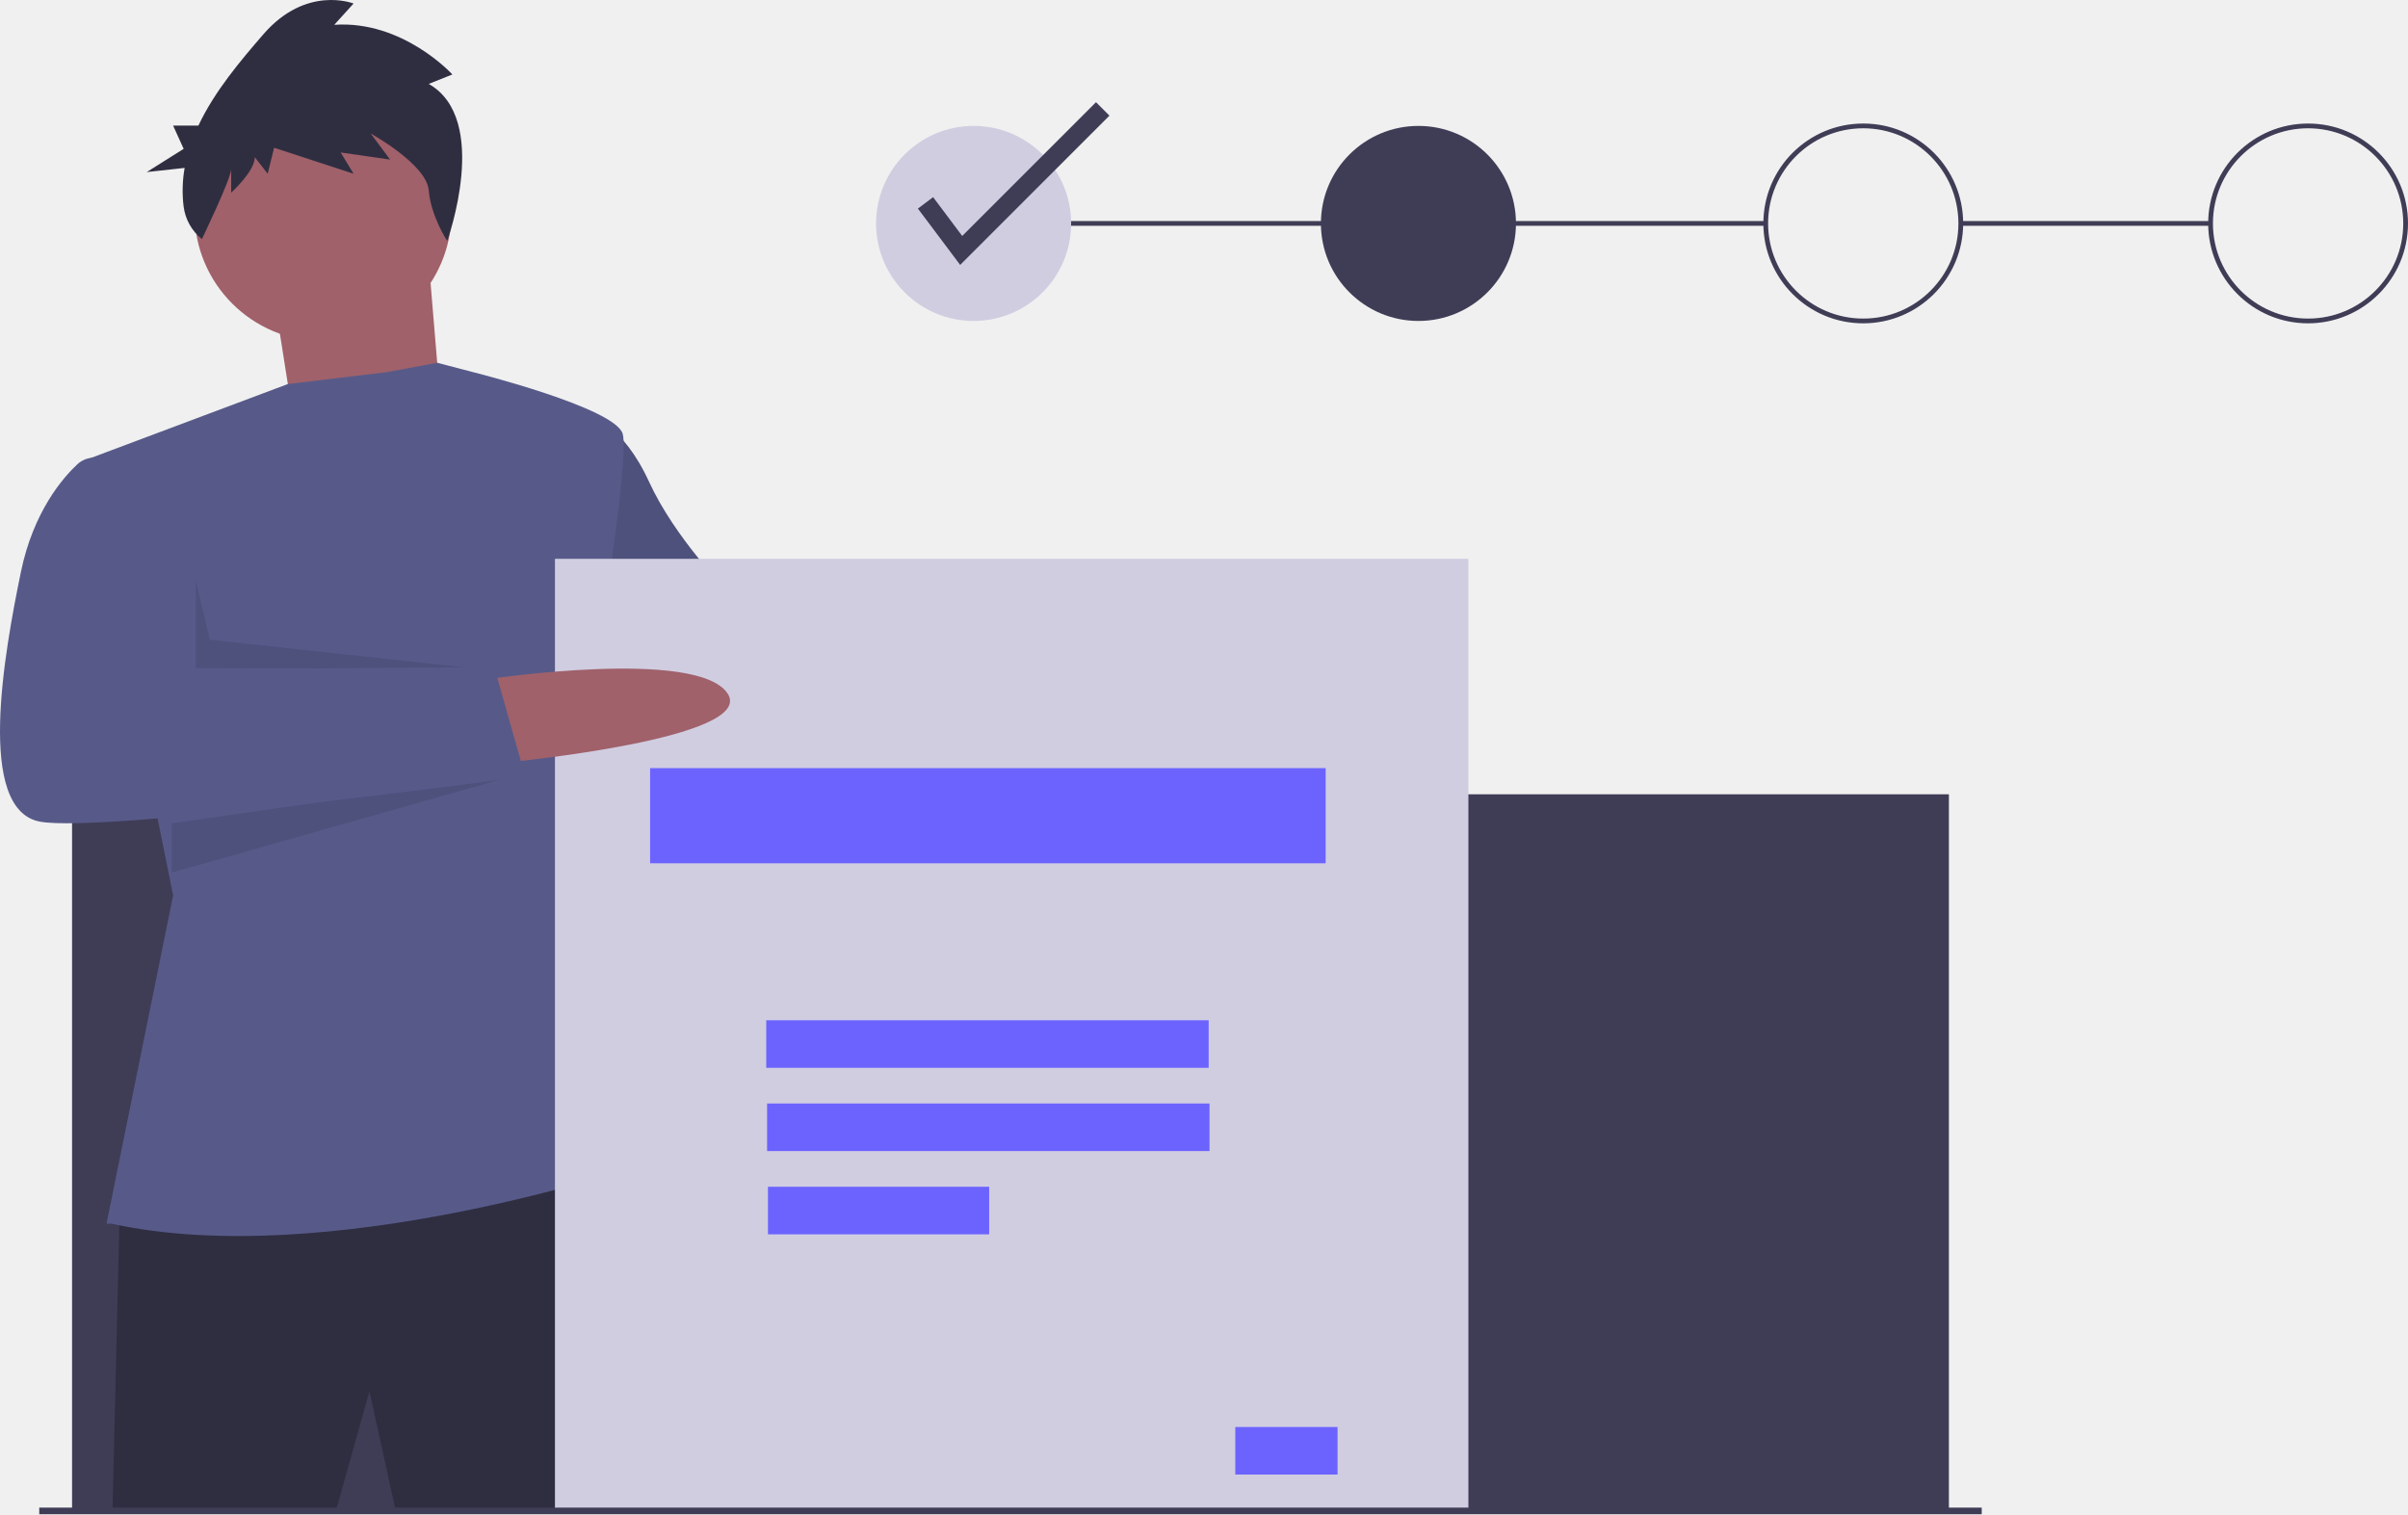
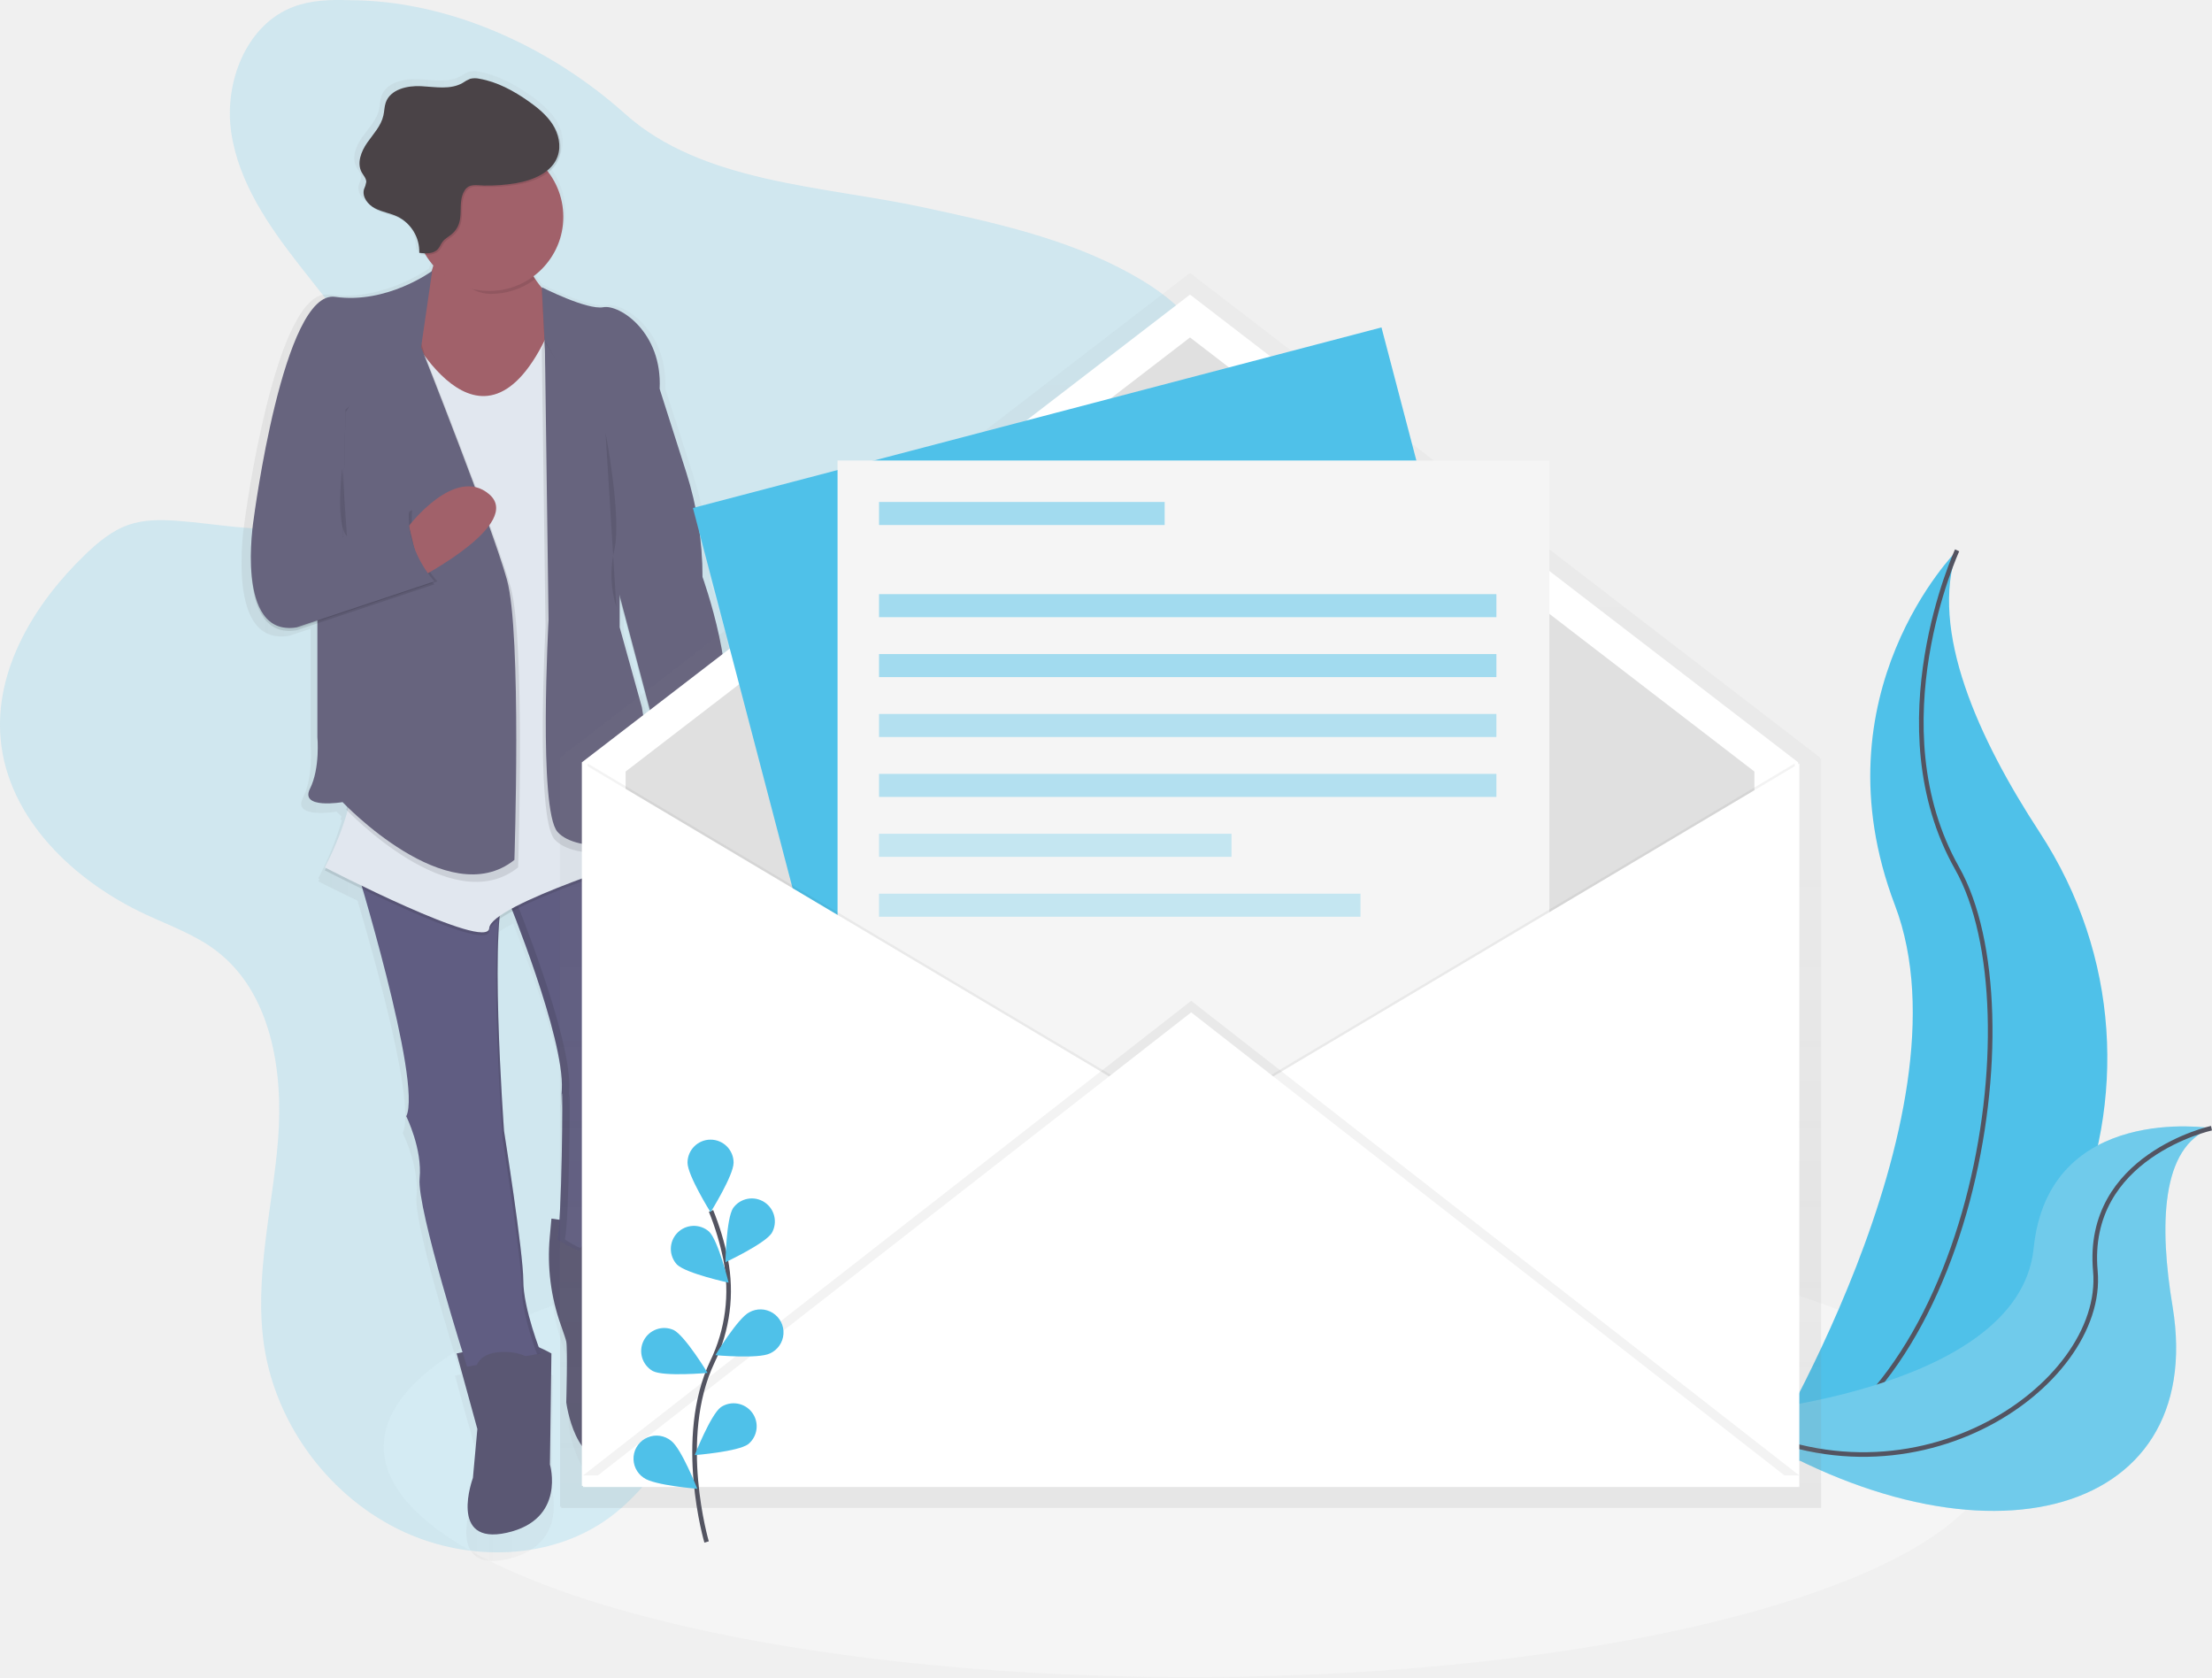
- <svg xmlns="http://www.w3.org/2000/svg" id="e4efdc2f-150c-4196-a68d-a8467dcc9971" data-name="Layer 1" width="1012.293" height="636.613" viewBox="0 0 1012.293 636.613">
-   <path d="M472.647,398.128s83,4,88,33-97,3-97,3Z" transform="translate(-93.85347 -131.6937)" fill="#a0616a" />
-   <path d="M341.647,306.128s14,4,25,28,33,46,33,46l89,17-15,45-85-11-53-30Z" transform="translate(-93.85347 -131.6937)" fill="#575a89" />
-   <path d="M341.647,306.128s14,4,25,28,33,46,33,46l89,17-15,45-85-11-53-30Z" transform="translate(-93.85347 -131.6937)" opacity="0.1" />
-   <rect x="824.293" y="92.934" width="105" height="2" fill="#3f3d56" />
-   <rect x="409.293" y="92.934" width="333" height="2" fill="#3f3d56" />
-   <rect x="30.293" y="333.934" width="789" height="301" fill="#3f3d56" />
-   <polygon points="115.793 128.434 124.793 185.434 186.793 188.434 179.793 104.434 115.793 128.434" fill="#a0616a" />
-   <path d="M144.147,640.628l-3,126h94l14-50,11,50h98s2-144-9-145S144.147,640.628,144.147,640.628Z" transform="translate(-93.85347 -131.6937)" fill="#2f2e41" />
-   <circle cx="135.793" cy="89.434" r="54" fill="#a0616a" />
-   <path d="M138.647,646.128l28-138-37-183,85.214-31.976,41.786-5.024,21.007-3.921,14.993,3.921s60,15,63,26-12,101-12,101l-14,74,31,133s-129,44-220,24Z" transform="translate(-93.85347 -131.6937)" fill="#575a89" />
-   <polygon points="82.293 243.934 82.293 280.934 200.285 281.095 88.293 268.934 82.293 243.934" opacity="0.1" />
-   <polygon points="72.159 346.12 220.293 324.934 72.159 366.89 72.159 346.12" opacity="0.1" />
-   <polygon points="307.293 248.934 291.412 306.159 318.293 250.822 307.293 248.934" opacity="0.1" />
-   <path d="M274.087,166.972l9.93-3.975s-20.763-22.859-49.65-20.871l8.125-8.945s-19.86-7.951-37.915,12.92c-9.491,10.971-20.472,23.868-27.318,38.395H166.625l4.438,9.773-15.534,9.773,15.945-1.755a54.612,54.612,0,0,0-.433,16.21,20.974,20.974,0,0,0,7.68,13.721h0s12.315-25.491,12.315-29.467v9.939s9.93-8.945,9.93-14.908l5.416,6.957,2.708-10.932,33.401,10.932-5.416-8.945,20.763,2.982-8.125-10.932s23.471,12.92,24.374,23.853c.903,10.932,7.773,21.291,7.773,21.291S300.267,181.879,274.087,166.972Z" transform="translate(-93.85347 -131.6937)" fill="#2f2e41" />
-   <rect x="233.293" y="234.934" width="384" height="401" fill="#d0cde1" />
-   <rect x="273.293" y="322.934" width="284" height="40" fill="#6c63ff" />
-   <rect x="322.116" y="428.934" width="185.994" height="20" fill="#6c63ff" />
-   <rect x="322.475" y="463.934" width="185.994" height="20" fill="#6c63ff" />
-   <rect x="322.834" y="498.934" width="92.997" height="20" fill="#6c63ff" />
-   <rect x="519.293" y="599.934" width="43" height="20" fill="#6c63ff" />
-   <path d="M299.647,417.128s87-13,100,6-92,29-92,29Z" transform="translate(-93.85347 -131.6937)" fill="#a0616a" />
-   <path d="M139.647,324.128h-6.266a10.215,10.215,0,0,0-6.956,2.707c-5.948,5.523-18.525,19.775-23.778,45.293-7,34-19,100,8,105s204-19,204-19l-13-46-128,1s2-22-2-36S139.647,324.128,139.647,324.128Z" transform="translate(-93.85347 -131.6937)" fill="#575a89" />
-   <circle cx="409.293" cy="93.934" r="41" fill="#d0cde1" />
-   <circle cx="596.293" cy="93.934" r="41" fill="#3f3d56" />
-   <path d="M877.147,267.628a42,42,0,1,1,42-42A42.047,42.047,0,0,1,877.147,267.628Zm0-82a40,40,0,1,0,40,40A40.046,40.046,0,0,0,877.147,185.628Z" transform="translate(-93.85347 -131.6937)" fill="#3f3d56" />
-   <path d="M1064.147,267.628a42,42,0,1,1,42-42A42.047,42.047,0,0,1,1064.147,267.628Zm0-82a40,40,0,1,0,40,40A40.046,40.046,0,0,0,1064.147,185.628Z" transform="translate(-93.85347 -131.6937)" fill="#3f3d56" />
-   <polygon points="403.641 111.377 385.873 87.688 392.273 82.887 404.506 99.197 460.745 42.959 466.401 48.615 403.641 111.377" fill="#3f3d56" />
-   <rect x="16.496" y="633.831" width="816.595" height="2.782" fill="#3f3d56" />
+ <svg xmlns="http://www.w3.org/2000/svg" xmlns:xlink="http://www.w3.org/1999/xlink" id="08e565a9-d273-44a5-8e62-fb3ff03af726" data-name="Layer 1" width="960.22" height="727.85" viewBox="0 0 960.22 727.85">
+   <defs>
+     <linearGradient id="47567f34-21cc-4103-b039-7b07a02a692b" x1="224.88" y1="440.26" x2="438.9" y2="440.26" gradientUnits="userSpaceOnUse">
+       <stop offset="0" stop-color="gray" stop-opacity="0.25" />
+       <stop offset="0.54" stop-color="gray" stop-opacity="0.12" />
+       <stop offset="1" stop-color="gray" stop-opacity="0.1" />
+     </linearGradient>
+     <linearGradient id="9327c94c-6e79-4ecb-b0e2-b824d910a5fb" x1="636.83" y1="740.55" x2="636.83" y2="204.8" xlink:href="#47567f34-21cc-4103-b039-7b07a02a692b" />
+   </defs>
+   <ellipse cx="516.58" cy="627.85" rx="350" ry="100" fill="#f5f5f5" />
+   <path d="M969.58,324.92s-62,62-27,154-60,245-60,245,1-.15,2.91-.48c127.34-22.48,190.61-168.12,119.8-276.31C979,406.91,957.35,359.72,969.58,324.92Z" transform="translate(-120 -86.08)" fill="#4fc1e9" />
+   <path d="M969.58,324.92s-35,76,0,138,6,236-87,261" transform="translate(-120 -86.08)" fill="none" stroke="#535461" stroke-miterlimit="10" stroke-width="2" />
+   <path d="M1080,575.69s-70.75-11.27-77.2,52.14-136,72.19-136,72.19.84.58,2.43,1.62c107,70.24,209.29,44.74,193.88-48.53C1057.34,618.44,1057.8,583.61,1080,575.69Z" transform="translate(-120 -86.08)" fill="#4fc1e9" />
+   <path d="M1080,575.69s-70.75-11.27-77.2,52.14-136,72.19-136,72.19.84.58,2.43,1.62c107,70.24,209.29,44.74,193.88-48.53C1057.34,618.44,1057.8,583.61,1080,575.69Z" transform="translate(-120 -86.08)" fill="#f5f5f5" opacity="0.2" />
+   <path d="M1080,575.69s-54.92,12.06-50.41,62S948,747.47,866.76,700" transform="translate(-120 -86.08)" fill="none" stroke="#535461" stroke-miterlimit="10" stroke-width="2" />
+   <path d="M271.4,86.16c-8.06-.28-16.32,0-23.88,2.82-20.57,7.67-30.32,32.76-27.15,54.49s16.21,40.6,29.74,57.89,28.19,34.36,35.61,55c3.7,10.31,5.43,21.86,1.67,32.15-5.8,15.87-23.29,24.74-40.08,26.58s-33.65-1.75-50.5-3c-7.07-.5-14.34-.56-21,1.76-7.31,2.53-13.4,7.69-19,13.07-21.85,21.1-39.34,49.9-36.51,80.14,3.2,34.28,31.74,61.38,63,75.91,10.35,4.82,21.3,8.72,30.41,15.6,24,18.14,29.39,52.13,27,82.14s-10.53,60.05-6,89.8c5.33,34.6,28.92,65.85,60.74,80.45,28.35,13,63.83,12.19,89-6.2,12.27-9,21.55-21.41,29.62-34.28a295.87,295.87,0,0,0,29.45-61.88c3.51-10.31,6.81-21.4,15-28.57,5-4.41,11.48-6.88,17.89-8.8,19.32-5.78,39.67-7.37,59.17-12.51S574.7,584,585.3,566.87c15-24.31,8-55.4,8.07-84,.12-65.16,39.11-123.5,53.5-187,4.7-20.76,6.45-43.73-4.05-62.24C635.68,221,623.65,212,611,205,583.2,189.56,551.6,182.69,520.51,176c-43.21-9.28-95.68-10.48-129.17-40.5C359.2,106.7,315.23,86.16,271.4,86.16Z" transform="translate(-120 -86.08)" fill="#4fc1e9" opacity="0.2" />
+   <g opacity="0.5">
+     <path d="M428.14,338.37a150.56,150.56,0,0,0-7.29-46.26l-12-37.21c0-.62,0-1.23,0-1.84.37-23.85-18.22-35.75-25.38-34.46-7.33,1.32-27.67-8.88-27.67-8.88V210a38.1,38.1,0,0,1-3.76-5.14,32.62,32.62,0,0,0,6.71-46.18,14.33,14.33,0,0,0,4.83-6.48c1.66-4.67.39-10-2.31-14.16a27.44,27.44,0,0,0-4-4.77,50.64,50.64,0,0,0-7.46-6.1c-6.67-4.62-14-8.59-22-10a9.16,9.16,0,0,0-4.21,0,17.45,17.45,0,0,0-3.41,1.84c-5.48,3.12-12.3,1.77-18.62,1.44s-14,1.44-16,7.37c-.62,1.83-.58,3.81-1,5.69-1,4.6-4.55,8.17-7.29,12s-4.79,9-2.51,13.16c.78,1.4,2,2.69,2,4.29,0,1.15-.68,2.18-1,3.28-.69,2.5.61,5,2.61,6.81a11.09,11.09,0,0,0,3,2.29c3.17,1.62,6.82,2.12,10.05,3.62a16.51,16.51,0,0,1,4.38,3,17.22,17.22,0,0,1,4.76,12.43l.67.07c0,.2,0,.39,0,.59.7.08,1.44.15,2.17.18A33,33,0,0,0,307,200q-.34,1.28-.77,2.6c-2.35,1.63-21.57,14.43-43.43,11.35-23.33-3.29-36.67,98.71-36.67,98.71a116.66,116.66,0,0,0-1.26,17.62c-.1,15,3.05,34.63,20.6,31.74l9.33-3.07v50.45s1.33,13.82-3.33,23,14.67,5.92,14.67,5.92.74.77,2.1,2.08l-.43,1.21.57.58a132.29,132.29,0,0,1-10.23,25.09l.55.28c-.35.67-.55,1-.55,1s7.18,3.67,17.06,8.4c7.94,26.84,25.32,89,19.6,100.84l.16.34h0c1.07,2.22,7.05,15.31,5.84,27.3-1.09,10.72,13.75,59.43,19.29,77.12l-2.62.53,9.33,33.56-2,21.72s-11.33,30.27,15.33,24.35,19.33-30.27,19.33-30.27l.67-49.36s-2.57-1.43-5.74-2.8c-2.18-5.89-6.93-19.81-6.93-29.44,0-12.5-8.67-66.47-8.67-66.47v-.11l0-.21V584l-.05-.72v-.12c0-.67-.11-1.59-.19-2.71v-.06c-1-14.59-4-64.16-1.81-90a57.75,57.75,0,0,1,6-3.58c6.49,16.4,23.22,60.71,22.15,79.3-1.33,23-.33,4.94,0,2,.1-.91.17.19.2,2.66,0,.45,0,.95,0,1.48s0,1.12,0,1.73,0,1.27,0,2q0,.52,0,1.06,0,1.08,0,2.26,0,.59,0,1.2c0,2,0,4.22-.07,6.53q0,.69,0,1.4c0,1.41,0,2.85-.07,4.31,0,2-.08,3.94-.12,5.95-.1,4.5-.23,9.05-.39,13.31q0,.71-.05,1.41-.05,1.4-.11,2.74t-.12,2.62q-.06,1.27-.13,2.47c-.05.94-.11,1.84-.16,2.7l-3.62-.52-.77,8.32a90.46,90.46,0,0,0,5,39c1.24,3.42,2.2,6.25,2.41,7.26.67,3.29,0,27,0,27s4,30.93,22.67,25c8.4-2.67,12.48-10.79,14.43-18.93a46.94,46.94,0,0,0-2.31-28.27c-2.65-6.66-5.36-16-3.45-23.22,3.33-12.5,3.33-30.27,3.33-30.27l-2.06-.29a32.84,32.84,0,0,0,1.39-3s-.67-45.41,5.33-51.33c3.3-3.26,3-11.09,2-17.49a119.67,119.67,0,0,1-1-28c.41-4.81,1-9,1.69-10.49,1.76-3.48,3.52-38.56-4.27-55.44l1.6-.5-.25-1.24.25-.08a98,98,0,0,0,4,9.21,3.66,3.66,0,0,0,1.33.66c21.59-3.79,22.46-23.94,21.26-34.94.91.44,1.41.72,1.41.72l2-29c2.05-4.63,2.81-10.54,2.76-16.93C439.1,368.33,428.14,338.37,428.14,338.37ZM404.34,420.8c-1.48-12.63-3.53-24.52-3.53-24.52l-10-35.54V347.8L406.67,407Z" transform="translate(-120 -86.08)" fill="url(#47567f34-21cc-4103-b039-7b07a02a692b)" />
+   </g>
+   <path d="M359.38,614.93l-.74,8.13a89.47,89.47,0,0,0,4.85,38.15c1.19,3.35,2.12,6.11,2.32,7.1.64,3.22,0,26.37,0,26.37s3.86,30.23,21.87,24.44c8.1-2.6,12-10.55,13.92-18.5A46.44,46.44,0,0,0,399.36,673c-2.56-6.51-5.18-15.66-3.33-22.69,3.22-12.22,3.22-29.58,3.22-29.58Z" transform="translate(-120 -86.08)" fill="#5a5773" />
+   <path d="M340.09,475.37s25.08,61.1,23.79,83.6-.32,4.82,0,1.93c.57-5.15,0,56-1.93,63,0,0,26.37,19.29,36.66-6.43,0,0-.64-44.37,5.14-50.16,3.18-3.18,2.87-10.84,1.93-17.09a118.45,118.45,0,0,1-1-27.33c.39-4.7.93-8.84,1.63-10.25,1.93-3.86,3.86-47.59-7.72-59.81Z" transform="translate(-120 -86.08)" fill="#605d82" />
+   <path d="M365.17,623.93c1.93-7.07,2.5-68.18,1.93-63-.32,2.89-1.29,20.58,0-1.93s-23.79-83.6-23.79-83.6l56.11-21.58c-.26-.33-.53-.64-.8-.93l-58.52,22.51s25.08,61.1,23.79,83.6-.32,4.82,0,1.93c.57-5.15,0,56-1.93,63,0,0,10.53,7.7,20.88,6.88C373.63,630.12,365.17,623.93,365.17,623.93Z" transform="translate(-120 -86.08)" opacity="0.1" />
+   <path d="M318.22,673.45l9,32.8-1.93,21.22s-10.93,29.58,14.79,23.79,18.65-29.58,18.65-29.58l.64-48.23s-10.29-5.79-14.79-5.14S318.22,673.45,318.22,673.45Z" transform="translate(-120 -86.08)" fill="#5a5773" />
+   <path d="M273.85,459.94s29.58,95.82,22.51,110.61c0,0,7.07,14.15,5.79,27s20.58,81.67,20.58,81.67l32.16-5.79s-7.72-19.29-7.72-31.51-8.36-65-8.36-65-7.07-96.47,1.29-106.76Z" transform="translate(-120 -86.08)" fill="#605d82" />
+   <g opacity="0.1">
+     <path d="M337.6,478c-5.33,21.84.56,102.21.56,102.21s8.36,52.73,8.36,65c0,9.33,4.49,22.77,6.62,28.61l1.74-.31s-7.72-19.29-7.72-31.51-8.36-65-8.36-65S333.42,503.55,337.6,478Z" transform="translate(-120 -86.08)" />
+     <path d="M296.36,570.55l.16.33c.05-.33.1-.68.13-1A7.11,7.11,0,0,1,296.36,570.55Z" transform="translate(-120 -86.08)" />
+     <path d="M338.64,473.32a9.47,9.47,0,0,1,1.45-3.09l-66.24-10.29s.39,1.25,1.06,3.48Z" transform="translate(-120 -86.08)" />
+   </g>
+   <path d="M428.19,425.21s9.65,36-19.29,41.16a3.52,3.52,0,0,1-1.29-.64s-16.72-32.8-3.86-45.66Z" transform="translate(-120 -86.08)" fill="#a1616a" />
+   <path d="M309.86,186s1.93,27-19.29,39.87,45,48.23,45,48.23l34.73-55.31S355.52,220.7,346.52,195Z" transform="translate(-120 -86.08)" fill="#a1616a" />
+   <path d="M295.71,227.78s32.8,68.17,62.38,3.86L403.75,458S333,479.87,332.37,490.16,261,463.8,261,463.8s15.43-28.3,11.58-45.66S295.71,227.78,295.71,227.78Z" transform="translate(-120 -86.08)" opacity="0.1" />
+   <path d="M295.71,226.49s32.8,68.17,62.38,3.86l45.66,226.37S333,478.59,332.37,488.88,261,462.51,261,462.51s15.43-28.3,11.58-45.66S295.71,226.49,295.71,226.49Z" transform="translate(-120 -86.08)" fill="#e1e7ef" />
+   <path d="M327.87,691.46s-8.36-18.65,10.93-18.65,16.08,16.72,16.08,16.72Z" transform="translate(-120 -86.08)" fill="#5a5773" />
+   <path d="M371.6,643.22s-7.72-19.94,11.58-20.58,9.65,18,9.65,18Z" transform="translate(-120 -86.08)" fill="#5a5773" />
+   <path d="M355.2,212s19.61,10,26.69,8.68,25.72,10.93,24.44,35.37l11.62,36.46a148.9,148.9,0,0,1,7,45.21h0s16.72,46.3,7.72,66.88l-1.93,28.3s-14.79-8.36-30.23-5.79L404.4,404,387,338.39l-28.94-70.1Z" transform="translate(-120 -86.08)" opacity="0.1" />
+   <path d="M355.2,210.73s19.61,10,26.69,8.68,25.72,10.93,24.44,35.37l11.62,36.46a148.9,148.9,0,0,1,7,45.21h0s16.72,46.3,7.72,66.88l-1.93,28.3s-14.79-8.36-30.23-5.79l3.86-23.15L387,337.1,358.09,267Z" transform="translate(-120 -86.08)" fill="#67647e" />
+   <path d="M387.68,288.87v72.67l9.65,34.73s6.43,37.94,4.5,49.52-32.8,14.15-41.16,4.5-3.86-92-3.86-92L355.2,237.74l1.29-3.86Z" transform="translate(-120 -86.08)" opacity="0.1" />
+   <path d="M389,285.66v72.67l9.65,34.73s6.43,37.94,4.5,49.52-32.8,14.15-41.16,4.5-3.86-92-3.86-92l-1.61-120.58Z" transform="translate(-120 -86.08)" fill="#67647e" />
+   <path d="M259.38,346.11l20.58,64-9.65,27.33s45.66,48.23,74.6,25.08c0,0,3.22-98.4-3.22-121.55s-37.3-101-37.3-101L298,219.42l-34.08,19.29Z" transform="translate(-120 -86.08)" opacity="0.1" />
+   <path d="M257.77,342.89v63s1.29,13.51-3.22,22.51,14.15,5.79,14.15,5.79,45.66,48.23,74.6,25.08c0,0,3.22-98.4-3.22-121.55s-37.3-101-37.3-101l-6.43-20.58-34.08,19.29Z" transform="translate(-120 -86.08)" fill="#67647e" />
+   <path d="M307.61,204.95S288,219.42,265.49,216.2s-35.37,96.47-35.37,96.47-8.36,51.45,18.65,46.95l59.81-19.94s-12.86-13.51-10.93-30.87L268.7,320.38,270,265.08Z" transform="translate(-120 -86.08)" opacity="0.1" />
+   <path d="M231.4,311.38s-8.36,51.45,18.65,46.95l59.81-19.94S297,324.89,298.93,307.52L270,319.1Z" transform="translate(-120 -86.08)" opacity="0.1" />
+   <path d="M297.51,314.3s20.07-26.39,34.85-13.72-29.55,35.89-29.55,35.89Z" transform="translate(-120 -86.08)" fill="#a1616a" />
+   <path d="M307.61,203.66S288,218.13,265.49,214.91s-35.37,96.47-35.37,96.47-8.36,51.45,18.65,46.95l59.81-19.94s-12.86-13.51-10.93-30.87L268.7,319.1,270,263.79l32.8-27Z" transform="translate(-120 -86.08)" fill="#67647e" />
+   <path d="M347.16,196.26l-36.66-9s1.91,2.16-.32,10.61c5.9,6.77,13.15,15.76,22.83,15.76a32,32,0,0,0,19.22-6.37A57.82,57.82,0,0,1,347.16,196.26Z" transform="translate(-120 -86.08)" opacity="0.1" />
+   <circle cx="212.37" cy="94.11" r="32.16" fill="#a1616a" />
+   <path d="M344.56,166.23c7.46-1.27,15.66-4.58,18.16-11.72,1.6-4.57.38-9.77-2.23-13.84s-6.45-7.2-10.41-10c-6.43-4.52-13.52-8.4-21.26-9.76a8.73,8.73,0,0,0-4.06,0,16.76,16.76,0,0,0-3.29,1.8c-5.29,3.05-11.87,1.73-18,1.41s-13.48,1.41-15.41,7.2c-.6,1.79-.56,3.72-1,5.56-1,4.5-4.39,8-7,11.75s-4.62,8.82-2.42,12.86c.75,1.37,2,2.63,2,4.19a13,13,0,0,1-1,3.21c-.91,3.32,1.74,6.67,4.8,8.25s6.58,2.07,9.7,3.54a17,17,0,0,1,9.47,15.74c2.84.33,6.15.5,8.07-1.62.86-.95,1.28-2.22,2.06-3.23,1-1.32,2.56-2.1,3.84-3.16,6.73-5.53,1.95-13.17,5.76-19.13,2-3.07,5.18-2.13,8.4-2.08A74.22,74.22,0,0,0,344.56,166.23Z" transform="translate(-120 -86.08)" opacity="0.1" />
+   <path d="M343.92,165.59c7.46-1.27,15.66-4.58,18.16-11.72,1.6-4.57.38-9.77-2.23-13.84s-6.45-7.2-10.41-10c-6.43-4.52-13.52-8.4-21.26-9.76a8.73,8.73,0,0,0-4.06,0,16.76,16.76,0,0,0-3.29,1.8c-5.29,3.05-11.87,1.73-18,1.41s-13.48,1.41-15.41,7.2c-.6,1.79-.56,3.72-1,5.56-1,4.5-4.39,8-7,11.75s-4.62,8.82-2.42,12.86c.75,1.37,2,2.63,2,4.19a13,13,0,0,1-1,3.21c-.91,3.32,1.74,6.67,4.8,8.25s6.58,2.07,9.7,3.54A17,17,0,0,1,302,195.82c2.84.33,6.15.5,8.07-1.62.86-.95,1.28-2.22,2.06-3.23,1-1.32,2.56-2.1,3.84-3.16,6.73-5.53,1.95-13.17,5.76-19.13,2-3.07,5.18-2.13,8.4-2.08A74.22,74.22,0,0,0,343.92,165.59Z" transform="translate(-120 -86.08)" fill="#4a4347" />
+   <path d="M382.85,273.76s7.07,36.66,3.86,50.81a47.15,47.15,0,0,0,.84,24.92" transform="translate(-120 -86.08)" opacity="0.1" />
+   <path d="M268.56,289.19s-3.08,24.44,2.05,29.58" transform="translate(-120 -86.08)" opacity="0.1" />
+   <path d="M448.13,590.38a1.5,1.5,0,0,0,0-3,1.5,1.5,0,0,0,0,3Z" transform="translate(-120 -86.08)" />
+   <g opacity="0.5">
+     <path d="M910,415.63v-.83L637.16,205a1,1,0,0,0-1.19,0L363.12,414.8V740h.52v.52H910.53V415.32Z" transform="translate(-120 -86.08)" fill="url(#9327c94c-6e79-4ecb-b0e2-b824d910a5fb)" />
+   </g>
+   <polygon points="780.58 644.85 252.58 644.85 252.58 330.85 516.58 127.85 780.58 330.85 780.58 644.85" fill="#fff" />
+   <polygon points="761.58 626.24 271.58 626.24 271.58 334.84 516.58 146.45 761.58 334.84 761.58 626.24" fill="#e0e0e0" />
+   <rect x="465.58" y="260.92" width="309" height="393" transform="translate(-215.73 86.13) rotate(-14.69)" fill="#4fc1e9" />
+   <rect x="363.58" y="199.85" width="309" height="393" fill="#f5f5f5" />
+   <polygon points="255.08 331.35 519.08 488.35 255.08 645.35 255.08 331.35" opacity="0.05" />
+   <polygon points="253.08 331.35 517.08 488.35 253.08 645.35 253.08 331.35" fill="#fff" />
+   <polygon points="779.08 331.35 515.08 488.35 779.08 645.35 779.08 331.35" opacity="0.05" />
+   <polygon points="781.08 331.35 517.08 488.35 781.08 645.35 781.08 331.35" fill="#fff" />
+   <polygon points="253.08 640.35 517.08 434.35 781.08 640.35 253.08 640.35" opacity="0.05" />
+   <polygon points="253.08 645.35 517.08 439.35 781.08 645.35 253.08 645.35" fill="#fff" />
+   <path d="M426.73,755.28s-13.26-45,2.49-78.14a71.09,71.09,0,0,0,5.75-44.6,119.57,119.57,0,0,0-6.31-20.93" transform="translate(-120 -86.08)" fill="none" stroke="#535461" stroke-miterlimit="10" stroke-width="2" />
+   <path d="M438.45,590.67c0,5.52-10,21.51-10,21.51s-10-16-10-21.51a10,10,0,1,1,20,0Z" transform="translate(-120 -86.08)" fill="#4fc1e9" />
+   <path d="M455,621.23c-3,4.63-20.08,12.63-20.08,12.63s.31-18.86,3.31-23.49A10,10,0,0,1,455,621.23Z" transform="translate(-120 -86.08)" fill="#4fc1e9" />
+   <path d="M454.24,673.44c-4.93,2.48-23.71.77-23.71.77s9.79-16.12,14.71-18.6a10,10,0,1,1,9,17.84Z" transform="translate(-120 -86.08)" fill="#4fc1e9" />
+   <path d="M444.8,712.83c-4.44,3.28-23.24,4.76-23.24,4.76s6.92-17.54,11.36-20.82a10,10,0,0,1,11.88,16.06Z" transform="translate(-120 -86.08)" fill="#4fc1e9" />
+   <path d="M413.91,634.92c4,3.84,22.39,7.83,22.39,7.83s-4.51-18.31-8.47-22.15a10,10,0,0,0-13.92,14.33Z" transform="translate(-120 -86.08)" fill="#4fc1e9" />
+   <path d="M403.45,681.13c4.93,2.48,23.71.77,23.71.77s-9.79-16.12-14.71-18.6a10,10,0,0,0-9,17.84Z" transform="translate(-120 -86.08)" fill="#4fc1e9" />
+   <path d="M399.45,727.43c4.44,3.28,23.24,4.76,23.24,4.76s-6.92-17.54-11.36-20.82a10,10,0,1,0-11.88,16.06Z" transform="translate(-120 -86.08)" fill="#4fc1e9" />
+   <rect x="381.58" y="217.85" width="124" height="10" fill="#4fc1e9" opacity="0.5" />
+   <rect x="381.58" y="257.85" width="268" height="10" fill="#4fc1e9" opacity="0.5" />
+   <rect x="381.58" y="283.85" width="268" height="10" fill="#4fc1e9" opacity="0.5" />
+   <rect x="381.58" y="309.85" width="268" height="10" fill="#4fc1e9" opacity="0.4" />
+   <rect x="381.58" y="335.85" width="268" height="10" fill="#4fc1e9" opacity="0.4" />
+   <rect x="381.58" y="361.85" width="153" height="10" fill="#4fc1e9" opacity="0.3" />
+   <rect x="381.58" y="387.85" width="209" height="10" fill="#4fc1e9" opacity="0.3" />
</svg>
